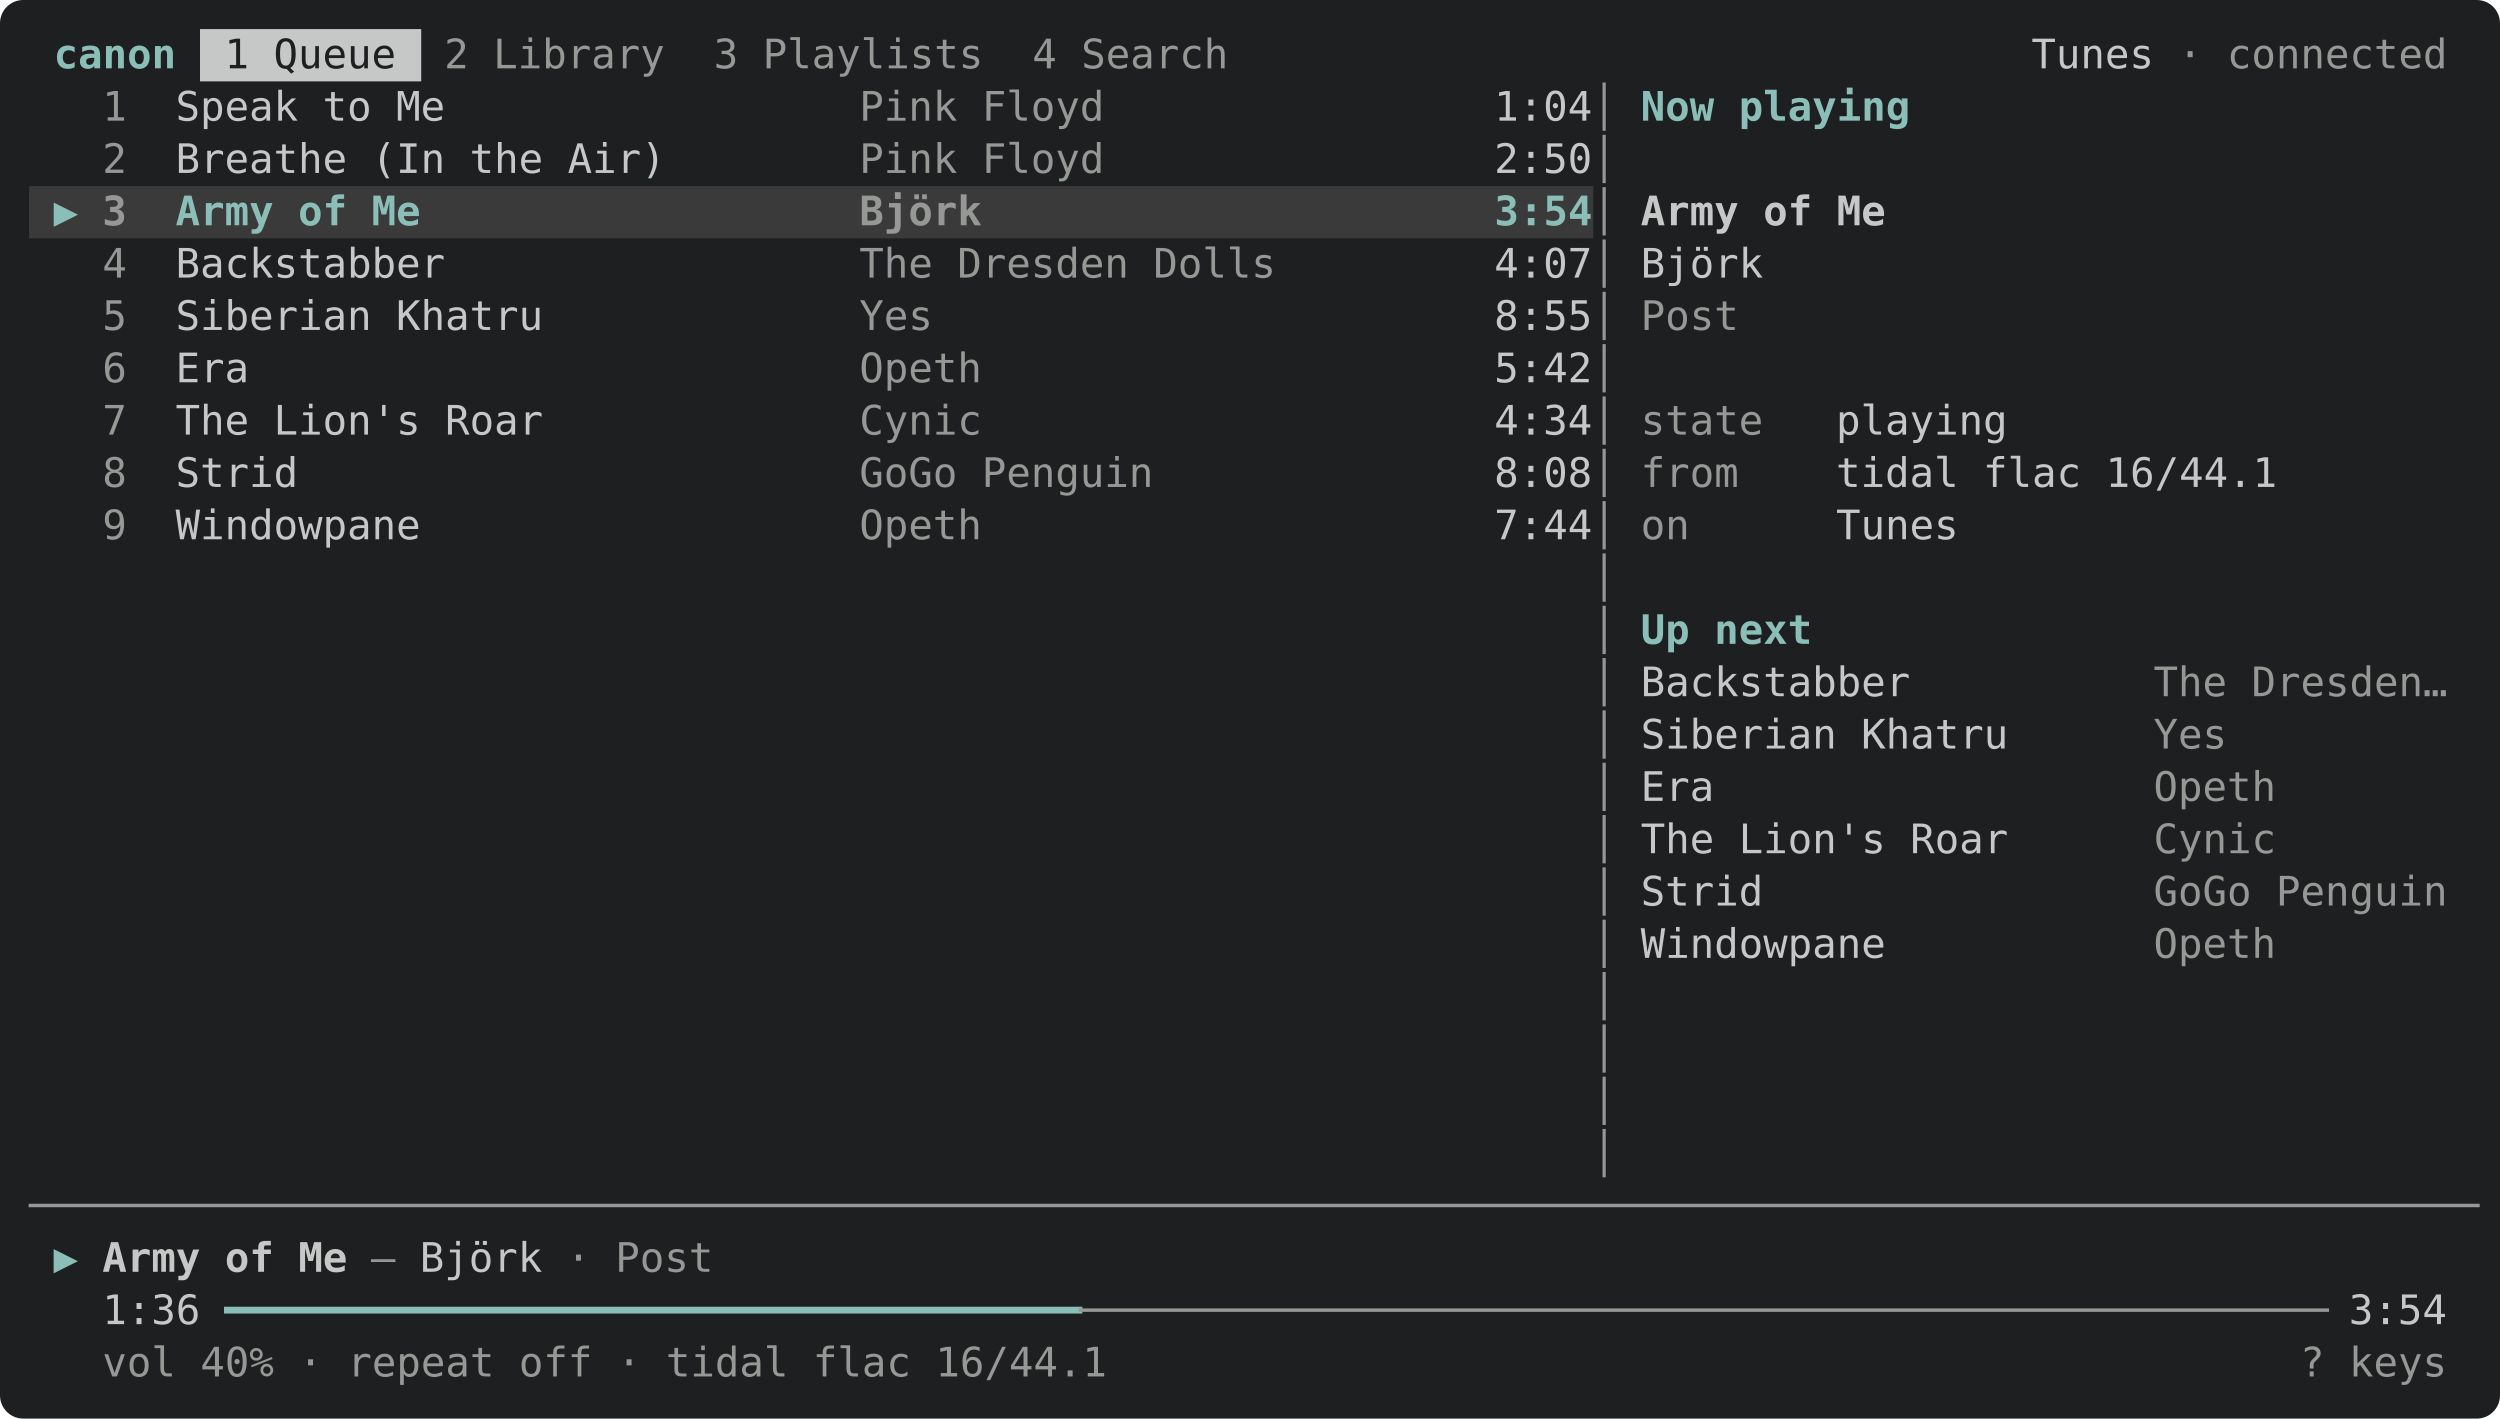
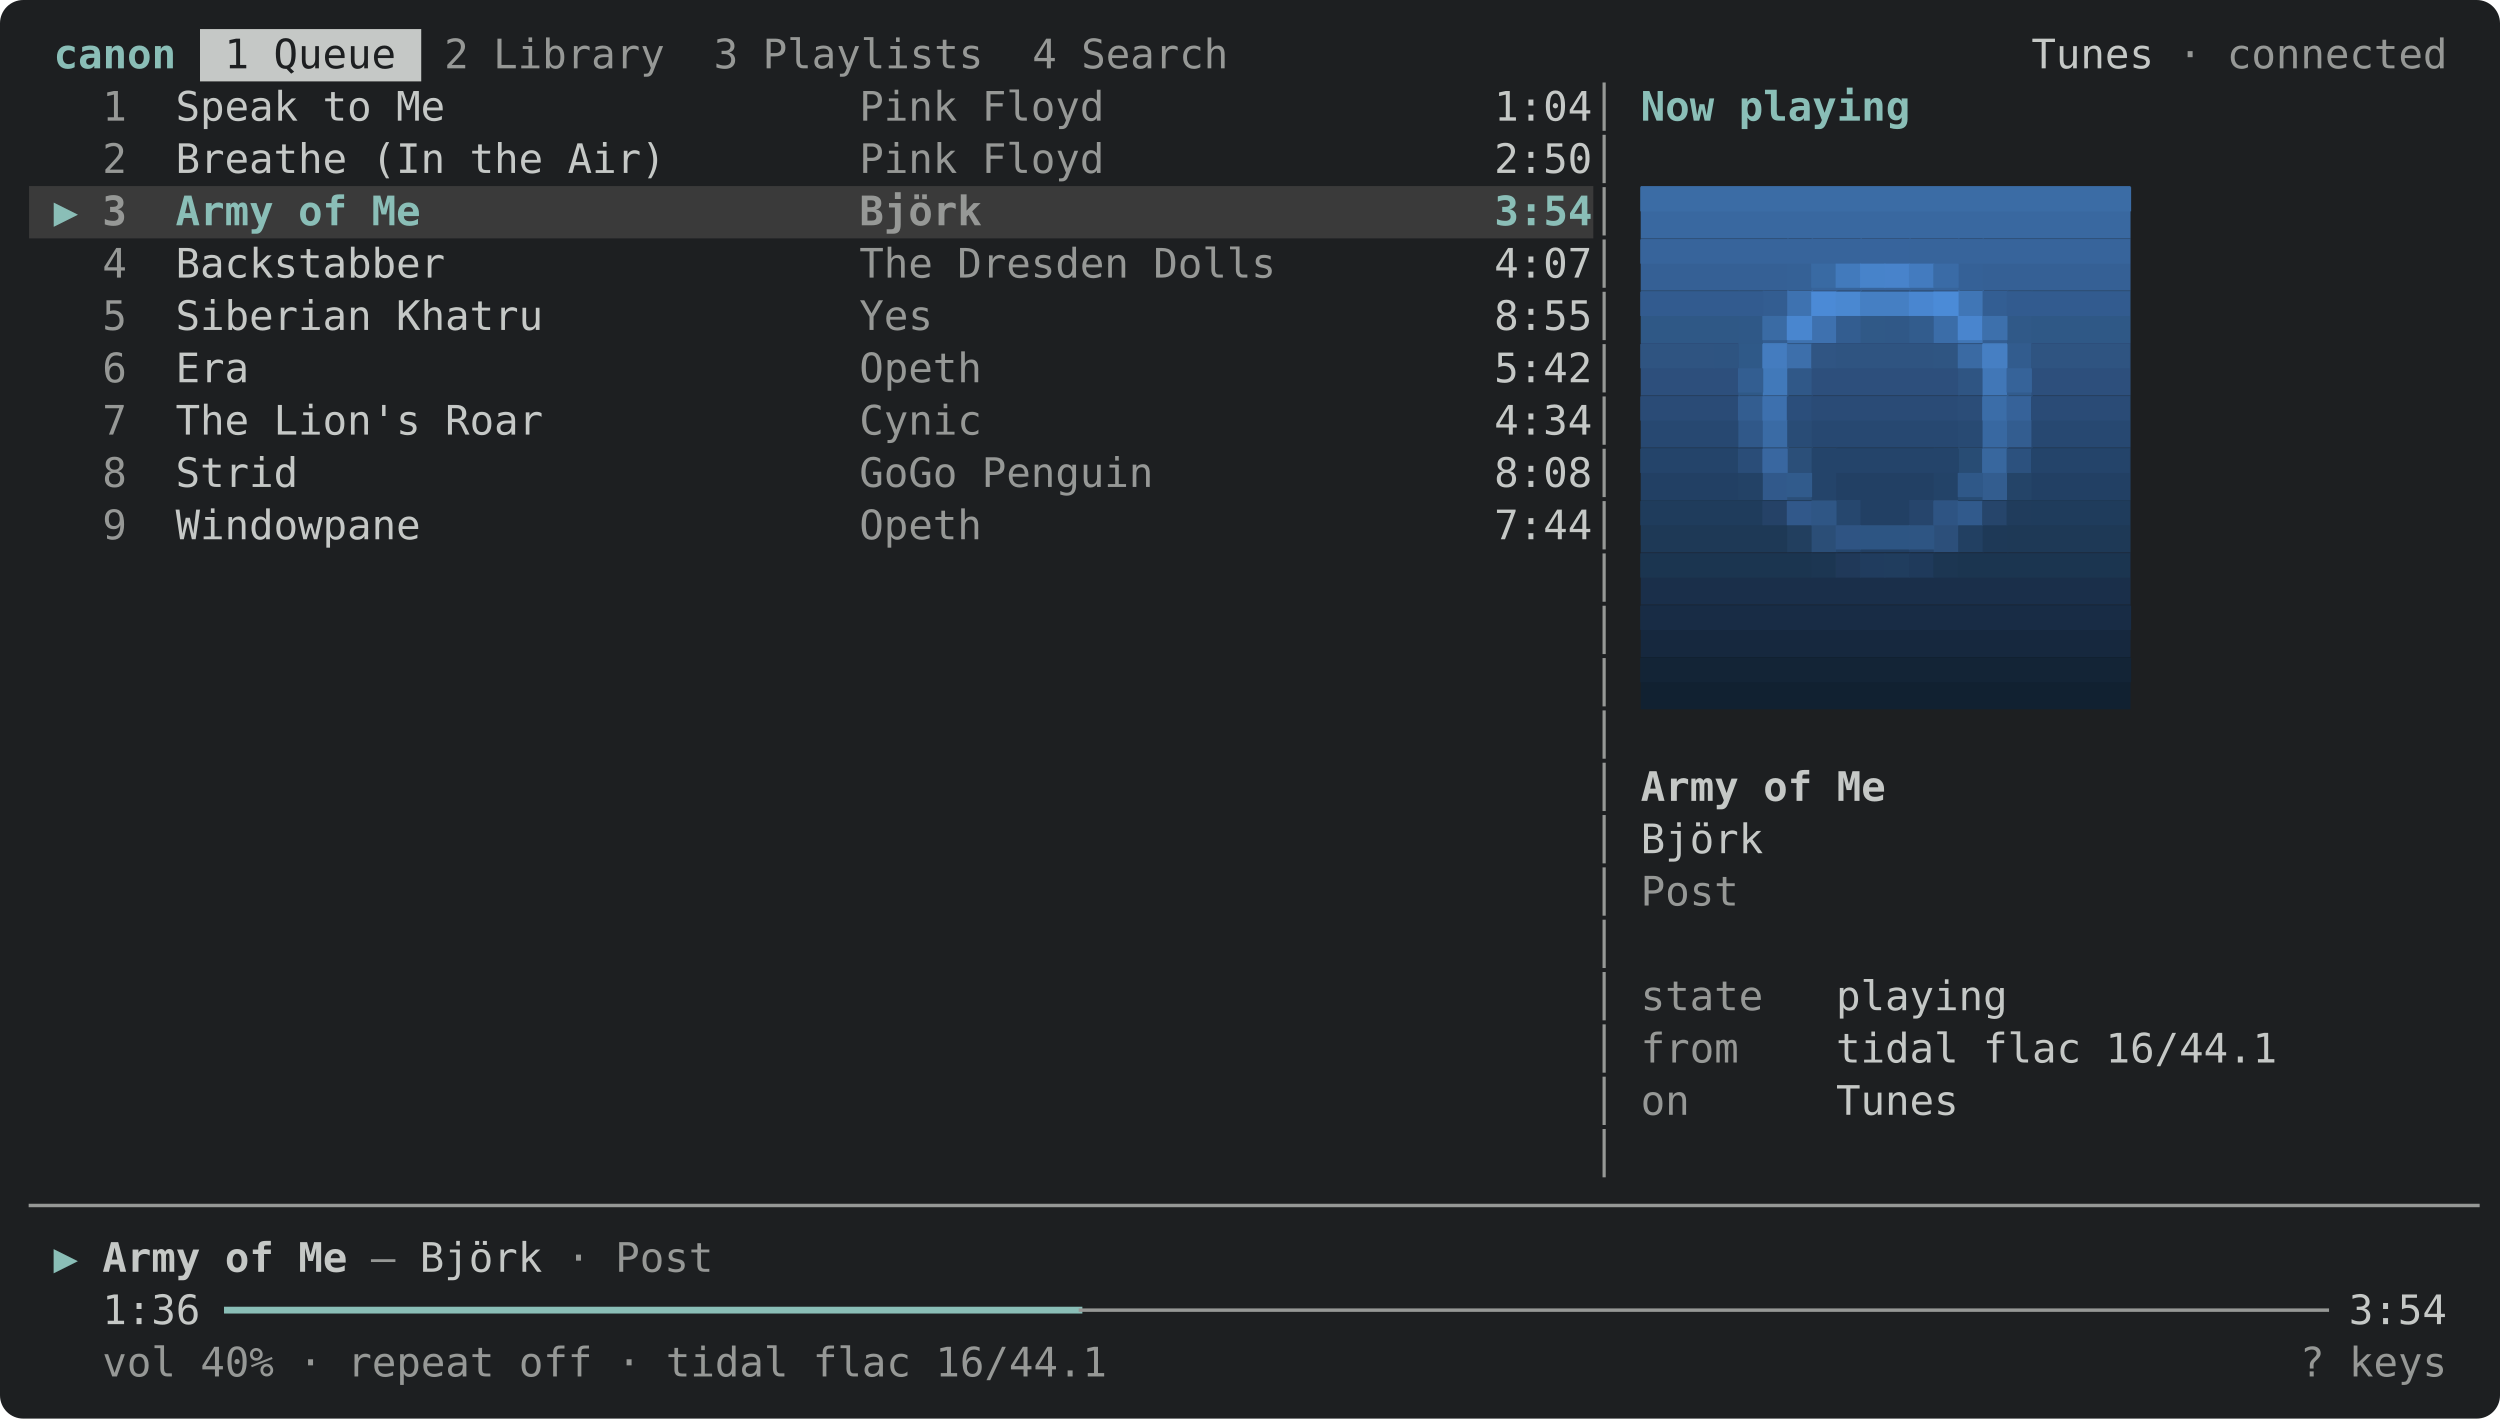
<svg xmlns="http://www.w3.org/2000/svg" width="860" height="488" viewBox="0 0 860 488" font-family="ui-monospace,'SF Mono','DejaVu Sans Mono',Menlo,Consolas,monospace" font-size="14">
  <style>
text{white-space:pre}
.b0{fill:#c5c8c6}
.b1{fill:#3a3a3a}
+ .b2{fill:#3968a0}
+ .b3{fill:#356095}
+ .b4{fill:#356196}
+ .b5{fill:#37649b}
+ .b6{fill:#37649c}
+ .b7{fill:#356197}
+ .b8{fill:#2f5886}
+ .b9{fill:#2f5887}
+ .b10{fill:#335d91}
+ .b11{fill:#3e72b0}
+ .b12{fill:#3e71af}
+ .b13{fill:#335d90}
+ .b14{fill:#305987}
+ .b15{fill:#305887}
+ .b16{fill:#325c8d}
+ .b17{fill:#3b6da8}
+ .b18{fill:#4076b6}
+ .b19{fill:#335e93}
+ .b20{fill:#305988}
+ .b21{fill:#2d4f7c}
+ .b22{fill:#2f5988}
+ .b23{fill:#4179ba}
+ .b24{fill:#305888}
+ .b25{fill:#2f5583}
+ .b26{fill:#4177b7}
+ .b27{fill:#325c8e}
+ .b28{fill:#274871}
+ .b29{fill:#305889}
+ .b30{fill:#3a6ba5}
+ .b31{fill:#294c76}
+ .b32{fill:#284a73}
+ .b33{fill:#3868a1}
+ .b34{fill:#224064}
+ .b35{fill:#234266}
+ .b36{fill:#31598b}
+ .b37{fill:#2b4f79}
+ .b38{fill:#24446a}
+ .b39{fill:#234368}
+ .b40{fill:#284c74}
+ .b41{fill:#335d8f}
+ .b42{fill:#244468}
+ .b43{fill:#1e3956}
+ .b44{fill:#223f5f}
+ .b45{fill:#2b4e77}
+ .b46{fill:#26476e}
+ .b47{fill:#26456c}
+ .b48{fill:#2c4f7a}
+ .b49{fill:#224062}
+ .b50{fill:#1e3957}
+ .b51{fill:#1a2f4a}
+ .b52{fill:#16283e}
+ .b53{fill:#112131}
.s0{fill:#8abeb7;font-weight:bold}
.s1{fill:#1d1f21}
.s2{fill:#969896}
.s3{fill:#969896;font-weight:bold}
- .s4{font-weight:bold}
- .s5{fill:#8abeb7}
+ .s4{fill:#3b6ca5}
+ .s5{fill:#37649b}
+ .s6{fill:#396aa3}
+ .s7{fill:#427abc}
+ .s8{fill:#4783ca}
+ .s9{fill:#4883cb}
+ .s10{fill:#437bbf}
+ .s11{fill:#3a6ba6}
+ .s12{fill:#325b8f}
+ .s13{fill:#3a6ba4}
+ .s14{fill:#4986cf}
+ .s15{fill:#4b8ad6}
+ .s16{fill:#4a88d1}
+ .s17{fill:#457fc3}
+ .s18{fill:#4986d0}
+ .s19{fill:#4b8bd7}
+ .s20{fill:#4985ce}
+ .s21{fill:#3d70ac}
+ .s22{fill:#2f5481}
+ .s23{fill:#2e5481}
+ .s24{fill:#335e91}
+ .s25{fill:#447cbf}
+ .s26{fill:#3d6fab}
+ .s27{fill:#305583}
+ .s28{fill:#2f5582}
+ .s29{fill:#3a6aa3}
+ .s30{fill:#467fc3}
+ .s31{fill:#366399}
+ .s32{fill:#2a4b76}
+ .s33{fill:#335d90}
+ .s34{fill:#3d70ae}
+ .s35{fill:#2b4e7b}
+ .s36{fill:#2b4d78}
+ .s37{fill:#3b6da8}
+ .s38{fill:#366299}
+ .s39{fill:#24446a}
+ .s40{fill:#2a4d78}
+ .s41{fill:#3967a0}
+ .s42{fill:#315b8c}
+ .s43{fill:#2f5888}
+ .s44{fill:#38679e}
+ .s45{fill:#2c517e}
+ .s46{fill:#1f3c5c}
+ .s47{fill:#254267}
+ .s48{fill:#31588a}
+ .s49{fill:#2f5685}
+ .s50{fill:#2f5483}
+ .s51{fill:#2d5583}
+ .s52{fill:#2e5583}
+ .s53{fill:#2e5483}
+ .s54{fill:#315a8c}
+ .s55{fill:#26456b}
+ .s56{fill:#203c5c}
+ .s57{fill:#1b3550}
+ .s58{fill:#1c3652}
+ .s59{fill:#203959}
+ .s60{fill:#203c5e}
+ .s61{fill:#203d5e}
+ .s62{fill:#1f3a5b}
+ .s63{fill:#182c45}
+ .s64{fill:#132436}
+ .s65{font-weight:bold}
+ .s66{fill:#8abeb7}
</style>
  <rect x="0" y="0" width="860" height="488" rx="8" fill="#1d1f21" />
  <rect class="b0" x="68.8" y="10.0" width="76.1" height="18.0" />
  <rect class="b1" x="10.0" y="64.0" width="538.1" height="18.0" />
+   <rect class="b2" x="564.4" y="64.0" width="168.5" height="18.0" />
+   <rect class="b3" x="564.4" y="82.0" width="50.9" height="18.0" />
+   <rect class="b4" x="614.8" y="82.0" width="8.9" height="18.0" />
+   <rect class="b5" x="623.2" y="82.0" width="17.3" height="18.0" />
+   <rect class="b6" x="640.0" y="82.0" width="17.3" height="18.0" />
+   <rect class="b5" x="656.8" y="82.0" width="17.3" height="18.0" />
+   <rect class="b7" x="673.6" y="82.0" width="8.9" height="18.0" />
+   <rect class="b3" x="682.0" y="82.0" width="50.9" height="18.0" />
+   <rect class="b8" x="564.4" y="100.0" width="34.1" height="18.0" />
+   <rect class="b9" x="598.0" y="100.0" width="8.9" height="18.0" />
+   <rect class="b10" x="606.4" y="100.0" width="8.9" height="18.0" />
+   <rect class="b11" x="614.8" y="100.0" width="8.9" height="18.0" />
+   <rect class="b12" x="623.2" y="100.0" width="8.9" height="18.0" />
+   <rect class="b13" x="631.6" y="100.0" width="8.9" height="18.0" />
+   <rect class="b14" x="640.0" y="100.0" width="8.9" height="18.0" />
+   <rect class="b15" x="648.4" y="100.0" width="8.9" height="18.0" />
+   <rect class="b16" x="656.8" y="100.0" width="8.9" height="18.0" />
+   <rect class="b17" x="665.2" y="100.0" width="8.9" height="18.0" />
+   <rect class="b18" x="673.6" y="100.0" width="8.9" height="18.0" />
+   <rect class="b19" x="682.0" y="100.0" width="8.9" height="18.0" />
+   <rect class="b20" x="690.4" y="100.0" width="8.9" height="18.0" />
+   <rect class="b8" x="698.8" y="100.0" width="34.1" height="18.0" />
+   <rect class="b21" x="564.4" y="118.0" width="34.1" height="18.0" />
+   <rect class="b22" x="598.0" y="118.0" width="8.9" height="18.0" />
+   <rect class="b23" x="606.4" y="118.0" width="8.9" height="18.0" />
+   <rect class="b24" x="614.8" y="118.0" width="8.9" height="18.0" />
+   <rect class="b21" x="623.2" y="118.0" width="50.9" height="18.0" />
+   <rect class="b25" x="673.6" y="118.0" width="8.9" height="18.0" />
+   <rect class="b26" x="682.0" y="118.0" width="8.9" height="18.0" />
+   <rect class="b27" x="690.4" y="118.0" width="8.9" height="18.0" />
+   <rect class="b21" x="698.8" y="118.0" width="34.1" height="18.0" />
+   <rect class="b28" x="564.4" y="136.0" width="34.1" height="18.0" />
+   <rect class="b29" x="598.0" y="136.0" width="8.9" height="18.0" />
+   <rect class="b30" x="606.4" y="136.0" width="8.9" height="18.0" />
+   <rect class="b31" x="614.8" y="136.0" width="8.9" height="18.0" />
+   <rect class="b28" x="623.2" y="136.0" width="50.9" height="18.0" />
+   <rect class="b32" x="673.6" y="136.0" width="8.9" height="18.0" />
+   <rect class="b33" x="682.0" y="136.0" width="8.9" height="18.0" />
+   <rect class="b13" x="690.4" y="136.0" width="8.9" height="18.0" />
+   <rect class="b28" x="698.8" y="136.0" width="34.1" height="18.0" />
+   <rect class="b34" x="564.4" y="154.0" width="34.1" height="18.0" />
+   <rect class="b35" x="598.0" y="154.0" width="8.9" height="18.0" />
+   <rect class="b36" x="606.4" y="154.0" width="8.9" height="18.0" />
+   <rect class="b37" x="614.8" y="154.0" width="8.9" height="18.0" />
+   <rect class="b38" x="623.2" y="154.0" width="8.9" height="18.0" />
+   <rect class="b34" x="631.6" y="154.0" width="34.1" height="18.0" />
+   <rect class="b39" x="665.2" y="154.0" width="8.9" height="18.0" />
+   <rect class="b40" x="673.6" y="154.0" width="8.9" height="18.0" />
+   <rect class="b41" x="682.0" y="154.0" width="8.9" height="18.0" />
+   <rect class="b42" x="690.4" y="154.0" width="8.9" height="18.0" />
+   <rect class="b34" x="698.8" y="154.0" width="34.1" height="18.0" />
+   <rect class="b43" x="564.4" y="172.0" width="50.9" height="18.0" />
+   <rect class="b44" x="614.8" y="172.0" width="8.9" height="18.0" />
+   <rect class="b45" x="623.2" y="172.0" width="8.9" height="18.0" />
+   <rect class="b46" x="631.6" y="172.0" width="8.9" height="18.0" />
+   <rect class="b34" x="640.0" y="172.0" width="17.3" height="18.0" />
+   <rect class="b47" x="656.8" y="172.0" width="8.9" height="18.0" />
+   <rect class="b48" x="665.2" y="172.0" width="8.9" height="18.0" />
+   <rect class="b49" x="673.6" y="172.0" width="8.9" height="18.0" />
+   <rect class="b50" x="682.0" y="172.0" width="8.9" height="18.0" />
+   <rect class="b43" x="690.4" y="172.0" width="42.5" height="18.0" />
+   <rect class="b51" x="564.4" y="190.0" width="168.5" height="18.0" />
+   <rect class="b52" x="564.4" y="208.0" width="168.5" height="18.0" />
+   <rect class="b53" x="564.4" y="226.0" width="168.5" height="18.0" />
  <g fill="#c5c8c6">
    <text xml:space="preserve" y="23.5">
      <tspan x="10.0" class="s0"> canon</tspan>
      <tspan x="68.8" class="s1"> 1 Queue</tspan>
      <tspan x="152.8" class="s2">2 Library  3 Playlists  4 Search</tspan>
      <tspan x="698.8">Tunes</tspan>
      <tspan x="749.2" class="s2">· connected</tspan>
    </text>
    <text xml:space="preserve" y="41.5">
      <tspan x="35.2" class="s2">1</tspan>
      <tspan x="60.4">Speak to Me</tspan>
      <tspan x="295.6" class="s2">Pink Floyd</tspan>
      <tspan x="514.0">1:04</tspan>
      <tspan x="547.6" class="s2">│</tspan>
      <tspan x="564.4" class="s0">Now playing</tspan>
    </text>
    <text xml:space="preserve" y="59.5">
      <tspan x="35.2" class="s2">2</tspan>
      <tspan x="60.4">Breathe (In the Air)</tspan>
      <tspan x="295.6" class="s2">Pink Floyd</tspan>
      <tspan x="514.0">2:50</tspan>
      <tspan x="547.6" class="s2">│</tspan>
    </text>
    <text xml:space="preserve" y="77.5">
      <tspan x="10.0" class="s0"> ▶</tspan>
      <tspan x="35.2" class="s3">3</tspan>
      <tspan x="60.4" class="s0">Army of Me</tspan>
      <tspan x="295.6" class="s3">Björk</tspan>
      <tspan x="488.8" class="s0">   3:54</tspan>
      <tspan x="547.6" class="s2">│</tspan>
-       <tspan x="564.4" class="s4">Army of Me</tspan>
+       <tspan x="564.4" class="s4">▀▀▀▀▀▀▀▀▀▀▀▀▀▀▀▀▀▀▀▀</tspan>
    </text>
    <text xml:space="preserve" y="95.5">
      <tspan x="35.2" class="s2">4</tspan>
      <tspan x="60.4">Backstabber</tspan>
      <tspan x="295.6" class="s2">The Dresden Dolls</tspan>
      <tspan x="514.0">4:07</tspan>
      <tspan x="547.6" class="s2">│</tspan>
-       <tspan x="564.4">Björk</tspan>
+       <tspan x="564.4" class="s5">▀▀▀▀▀▀▀</tspan>
+       <tspan x="623.2" class="s6">▄</tspan>
+       <tspan x="631.6" class="s7">▄</tspan>
+       <tspan x="640.0" class="s8">▄</tspan>
+       <tspan x="648.4" class="s9">▄</tspan>
+       <tspan x="656.8" class="s10">▄</tspan>
+       <tspan x="665.2" class="s11">▄</tspan>
+       <tspan x="673.6" class="s5">▀▀▀▀▀▀▀</tspan>
    </text>
    <text xml:space="preserve" y="113.5">
      <tspan x="35.2" class="s2">5</tspan>
      <tspan x="60.4">Siberian Khatru</tspan>
      <tspan x="295.6" class="s2">Yes</tspan>
      <tspan x="514.0">8:55</tspan>
      <tspan x="547.6" class="s2">│</tspan>
-       <tspan x="564.4" class="s2">Post</tspan>
+       <tspan x="564.4" class="s12">▀▀▀▀▀</tspan>
+       <tspan x="606.4" class="s13">▄</tspan>
+       <tspan x="614.8" class="s14">▄</tspan>
+       <tspan x="623.2" class="s15">▀</tspan>
+       <tspan x="631.6" class="s16">▀</tspan>
+       <tspan x="640.0" class="s17">▀▀</tspan>
+       <tspan x="656.8" class="s18">▀</tspan>
+       <tspan x="665.2" class="s19">▀</tspan>
+       <tspan x="673.6" class="s20">▄</tspan>
+       <tspan x="682.0" class="s21">▄</tspan>
+       <tspan x="690.4" class="s12">▀▀▀▀▀</tspan>
    </text>
    <text xml:space="preserve" y="131.5">
      <tspan x="35.2" class="s2">6</tspan>
      <tspan x="60.4">Era</tspan>
      <tspan x="295.6" class="s2">Opeth</tspan>
      <tspan x="514.0">5:42</tspan>
      <tspan x="547.6" class="s2">│</tspan>
+       <tspan x="564.4" class="s22">▀▀▀</tspan>
+       <tspan x="589.6" class="s23">▀</tspan>
+       <tspan x="598.0" class="s24">▄</tspan>
+       <tspan x="606.4" class="s25">▀</tspan>
+       <tspan x="614.8" class="s26">▀</tspan>
+       <tspan x="623.2" class="s27">▀</tspan>
+       <tspan x="631.6" class="s22">▀▀▀▀</tspan>
+       <tspan x="665.2" class="s28">▀</tspan>
+       <tspan x="673.6" class="s29">▀</tspan>
+       <tspan x="682.0" class="s30">▀</tspan>
+       <tspan x="690.4" class="s31">▄</tspan>
+       <tspan x="698.8" class="s22">▀▀▀▀</tspan>
    </text>
    <text xml:space="preserve" y="149.5">
      <tspan x="35.2" class="s2">7</tspan>
      <tspan x="60.4">The Lion's Roar</tspan>
      <tspan x="295.6" class="s2">Cynic</tspan>
      <tspan x="514.0">4:34</tspan>
      <tspan x="547.6" class="s2">│</tspan>
-       <tspan x="564.4" class="s2">state</tspan>
-       <tspan x="631.6">playing</tspan>
+       <tspan x="564.4" class="s32">▀▀▀▀</tspan>
+       <tspan x="598.0" class="s33">▀</tspan>
+       <tspan x="606.4" class="s34">▀</tspan>
+       <tspan x="614.8" class="s35">▀</tspan>
+       <tspan x="623.2" class="s32">▀▀▀▀▀▀</tspan>
+       <tspan x="673.6" class="s36">▀</tspan>
+       <tspan x="682.0" class="s37">▀</tspan>
+       <tspan x="690.4" class="s38">▀</tspan>
+       <tspan x="698.8" class="s32">▀▀▀▀</tspan>
    </text>
    <text xml:space="preserve" y="167.5">
      <tspan x="35.2" class="s2">8</tspan>
      <tspan x="60.4">Strid</tspan>
      <tspan x="295.6" class="s2">GoGo Penguin</tspan>
      <tspan x="514.0">8:08</tspan>
      <tspan x="547.6" class="s2">│</tspan>
-       <tspan x="564.4" class="s2">from</tspan>
-       <tspan x="631.6">tidal flac 16/44.1</tspan>
+       <tspan x="564.4" class="s39">▀▀▀▀</tspan>
+       <tspan x="598.0" class="s40">▀</tspan>
+       <tspan x="606.4" class="s41">▀</tspan>
+       <tspan x="614.8" class="s42">▄</tspan>
+       <tspan x="631.6" class="s39">▀▀▀▀▀</tspan>
+       <tspan x="673.6" class="s43">▄</tspan>
+       <tspan x="682.0" class="s44">▀</tspan>
+       <tspan x="690.4" class="s45">▀</tspan>
+       <tspan x="698.8" class="s39">▀▀▀▀</tspan>
    </text>
    <text xml:space="preserve" y="185.5">
      <tspan x="35.2" class="s2">9</tspan>
      <tspan x="60.4">Windowpane</tspan>
      <tspan x="295.6" class="s2">Opeth</tspan>
      <tspan x="514.0">7:44</tspan>
      <tspan x="547.6" class="s2">│</tspan>
+       <tspan x="564.4" class="s46">▀▀▀▀▀</tspan>
+       <tspan x="606.4" class="s47">▀</tspan>
+       <tspan x="614.8" class="s48">▀</tspan>
+       <tspan x="623.2" class="s49">▀</tspan>
+       <tspan x="631.6" class="s50">▄</tspan>
+       <tspan x="640.0" class="s51">▄▄</tspan>
+       <tspan x="656.8" class="s52">▄</tspan>
+       <tspan x="665.2" class="s53">▀</tspan>
+       <tspan x="673.6" class="s54">▀</tspan>
+       <tspan x="682.0" class="s55">▀</tspan>
+       <tspan x="690.4" class="s56">▀</tspan>
+       <tspan x="698.8" class="s46">▀▀▀▀</tspan>
+     </text>
+     <text xml:space="preserve" y="203.5">
+       <tspan x="547.6" class="s2">│</tspan>
+       <tspan x="564.4" class="s57">▀▀▀▀▀▀▀</tspan>
+       <tspan x="623.2" class="s58">▀</tspan>
+       <tspan x="631.6" class="s59">▀</tspan>
+       <tspan x="640.0" class="s60">▀</tspan>
+       <tspan x="648.4" class="s61">▀</tspan>
+       <tspan x="656.8" class="s62">▀</tspan>
+       <tspan x="665.2" class="s58">▀</tspan>
+       <tspan x="673.6" class="s57">▀▀▀▀▀▀▀</tspan>
+     </text>
+     <text xml:space="preserve" y="221.5">
+       <tspan x="547.6" class="s2">│</tspan>
+       <tspan x="564.4" class="s63">▀▀▀▀▀▀▀▀▀▀▀▀▀▀▀▀▀▀▀▀</tspan>
+     </text>
+     <text xml:space="preserve" y="239.5">
+       <tspan x="547.6" class="s2">│</tspan>
+       <tspan x="564.4" class="s64">▀▀▀▀▀▀▀▀▀▀▀▀▀▀▀▀▀▀▀▀</tspan>
+     </text>
+     <text xml:space="preserve" y="257.5">
+       <tspan x="547.6" class="s2">│</tspan>
+     </text>
+     <text xml:space="preserve" y="275.5">
+       <tspan x="547.6" class="s2">│</tspan>
+       <tspan x="564.4" class="s65">Army of Me</tspan>
+     </text>
+     <text xml:space="preserve" y="293.5">
+       <tspan x="547.6" class="s2">│</tspan>
+       <tspan x="564.4">Björk</tspan>
+     </text>
+     <text xml:space="preserve" y="311.5">
+       <tspan x="547.6" class="s2">│</tspan>
+       <tspan x="564.4" class="s2">Post</tspan>
+     </text>
+     <text xml:space="preserve" y="329.5">
+       <tspan x="547.6" class="s2">│</tspan>
+     </text>
+     <text xml:space="preserve" y="347.5">
+       <tspan x="547.6" class="s2">│</tspan>
+       <tspan x="564.4" class="s2">state</tspan>
+       <tspan x="631.6">playing</tspan>
+     </text>
+     <text xml:space="preserve" y="365.5">
+       <tspan x="547.6" class="s2">│</tspan>
+       <tspan x="564.4" class="s2">from</tspan>
+       <tspan x="631.6">tidal flac 16/44.1</tspan>
+     </text>
+     <text xml:space="preserve" y="383.5">
+       <tspan x="547.6" class="s2">│</tspan>
      <tspan x="564.4" class="s2">on</tspan>
      <tspan x="631.6">Tunes</tspan>
    </text>
-     <text xml:space="preserve" y="203.5">
-       <tspan x="547.6" class="s2">│</tspan>
-     </text>
-     <text xml:space="preserve" y="221.5">
-       <tspan x="547.6" class="s2">│</tspan>
-       <tspan x="564.4" class="s0">Up next</tspan>
-     </text>
-     <text xml:space="preserve" y="239.5">
-       <tspan x="547.6" class="s2">│</tspan>
-       <tspan x="564.4">Backstabber</tspan>
-       <tspan x="740.8" class="s2">The Dresden…</tspan>
-     </text>
-     <text xml:space="preserve" y="257.5">
-       <tspan x="547.6" class="s2">│</tspan>
-       <tspan x="564.4">Siberian Khatru</tspan>
-       <tspan x="740.8" class="s2">Yes</tspan>
-     </text>
-     <text xml:space="preserve" y="275.5">
-       <tspan x="547.6" class="s2">│</tspan>
-       <tspan x="564.4">Era</tspan>
-       <tspan x="740.8" class="s2">Opeth</tspan>
-     </text>
-     <text xml:space="preserve" y="293.5">
-       <tspan x="547.6" class="s2">│</tspan>
-       <tspan x="564.4">The Lion's Roar</tspan>
-       <tspan x="740.8" class="s2">Cynic</tspan>
-     </text>
-     <text xml:space="preserve" y="311.5">
-       <tspan x="547.6" class="s2">│</tspan>
-       <tspan x="564.4">Strid</tspan>
-       <tspan x="740.8" class="s2">GoGo Penguin</tspan>
-     </text>
-     <text xml:space="preserve" y="329.5">
-       <tspan x="547.6" class="s2">│</tspan>
-       <tspan x="564.4">Windowpane</tspan>
-       <tspan x="740.8" class="s2">Opeth</tspan>
-     </text>
-     <text xml:space="preserve" y="347.5">
-       <tspan x="547.6" class="s2">│</tspan>
-     </text>
-     <text xml:space="preserve" y="365.5">
-       <tspan x="547.6" class="s2">│</tspan>
-     </text>
-     <text xml:space="preserve" y="383.5">
-       <tspan x="547.6" class="s2">│</tspan>
-     </text>
    <text xml:space="preserve" y="401.5">
      <tspan x="547.6" class="s2">│</tspan>
    </text>
    <text xml:space="preserve" y="419.5">
      <tspan x="10.0" class="s2">────────────────────────────────────────────────────────────────────────────────────────────────────</tspan>
    </text>
    <text xml:space="preserve" y="437.5">
-       <tspan x="18.4" class="s5">▶</tspan>
-       <tspan x="35.2" class="s4">Army of Me</tspan>
+       <tspan x="18.4" class="s66">▶</tspan>
+       <tspan x="35.2" class="s65">Army of Me</tspan>
      <tspan x="127.6" class="s2">—</tspan>
      <tspan x="144.4">Björk</tspan>
      <tspan x="194.8" class="s2">· Post</tspan>
    </text>
    <text xml:space="preserve" y="455.5">
      <tspan x="35.2">1:36</tspan>
-       <tspan x="77.2" class="s5">━━━━━━━━━━━━━━━━━━━━━━━━━━━━━━━━━━━</tspan>
+       <tspan x="77.2" class="s66">━━━━━━━━━━━━━━━━━━━━━━━━━━━━━━━━━━━</tspan>
      <tspan x="371.2" class="s2">───────────────────────────────────────────────────</tspan>
      <tspan x="808.0">3:54</tspan>
    </text>
    <text xml:space="preserve" y="473.5">
      <tspan x="35.2" class="s2">vol 40% · repeat off · tidal flac 16/44.1</tspan>
      <tspan x="791.2" class="s2">? keys</tspan>
    </text>
  </g>
</svg>
